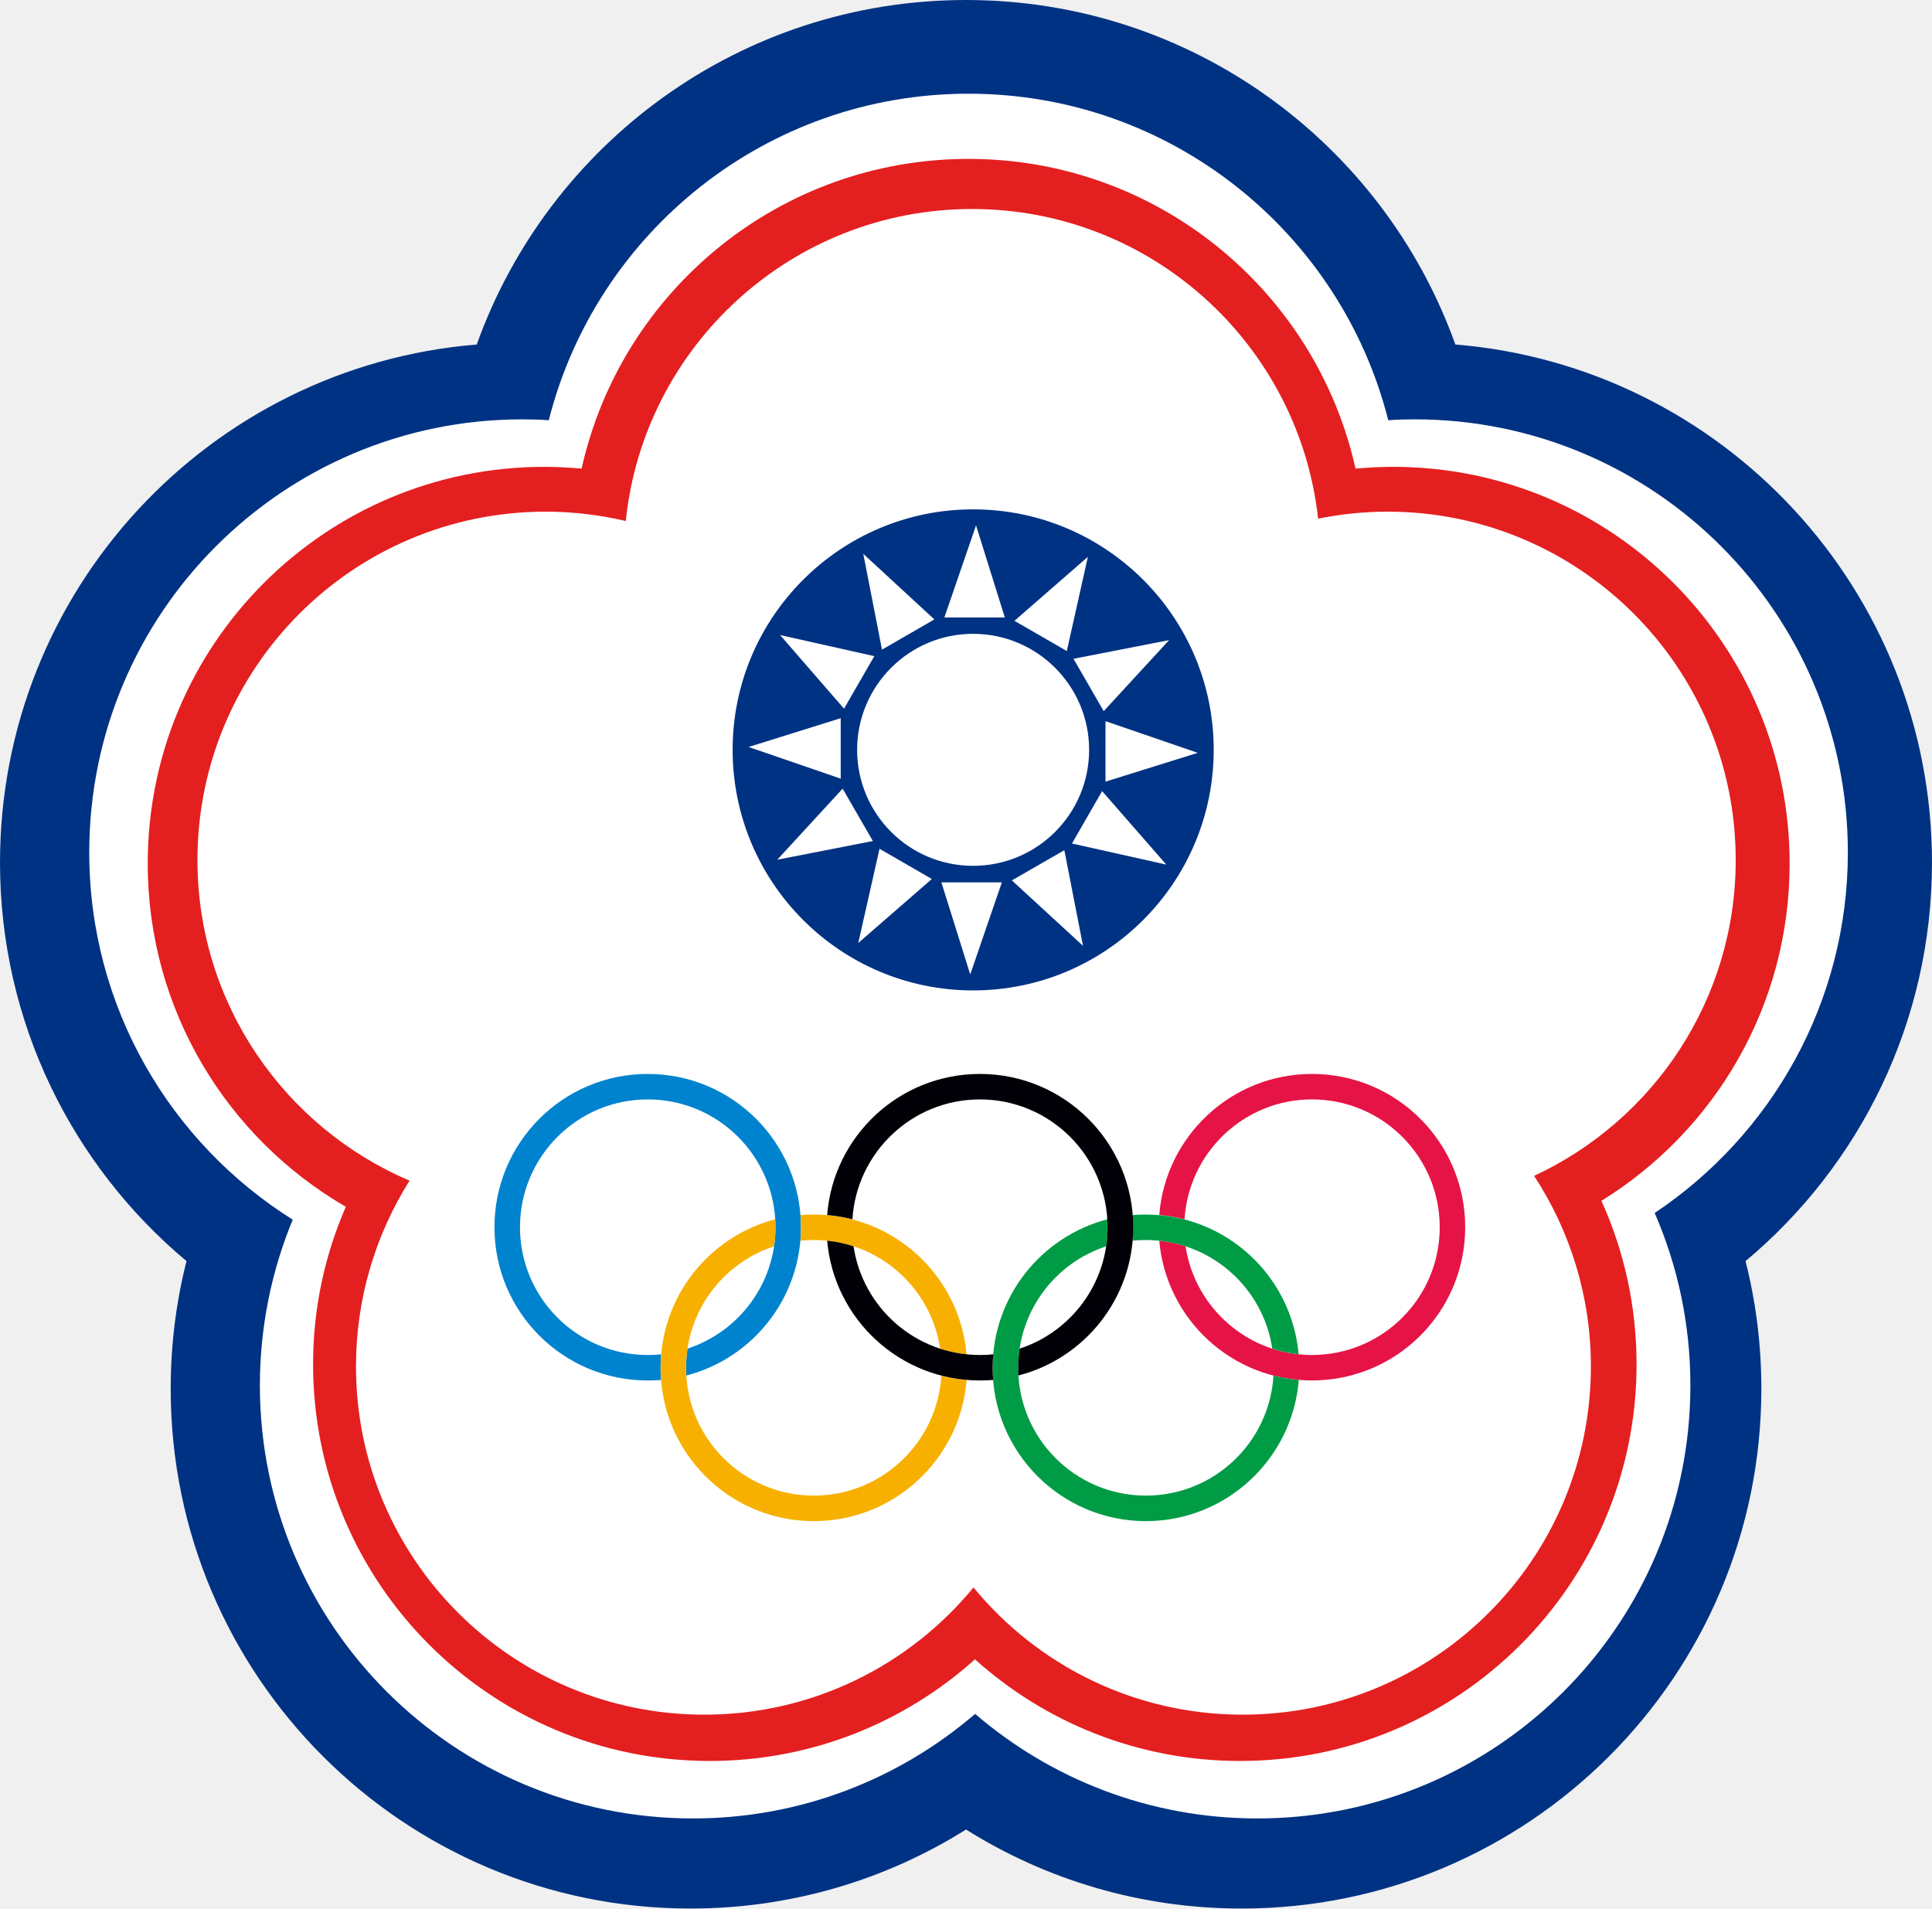
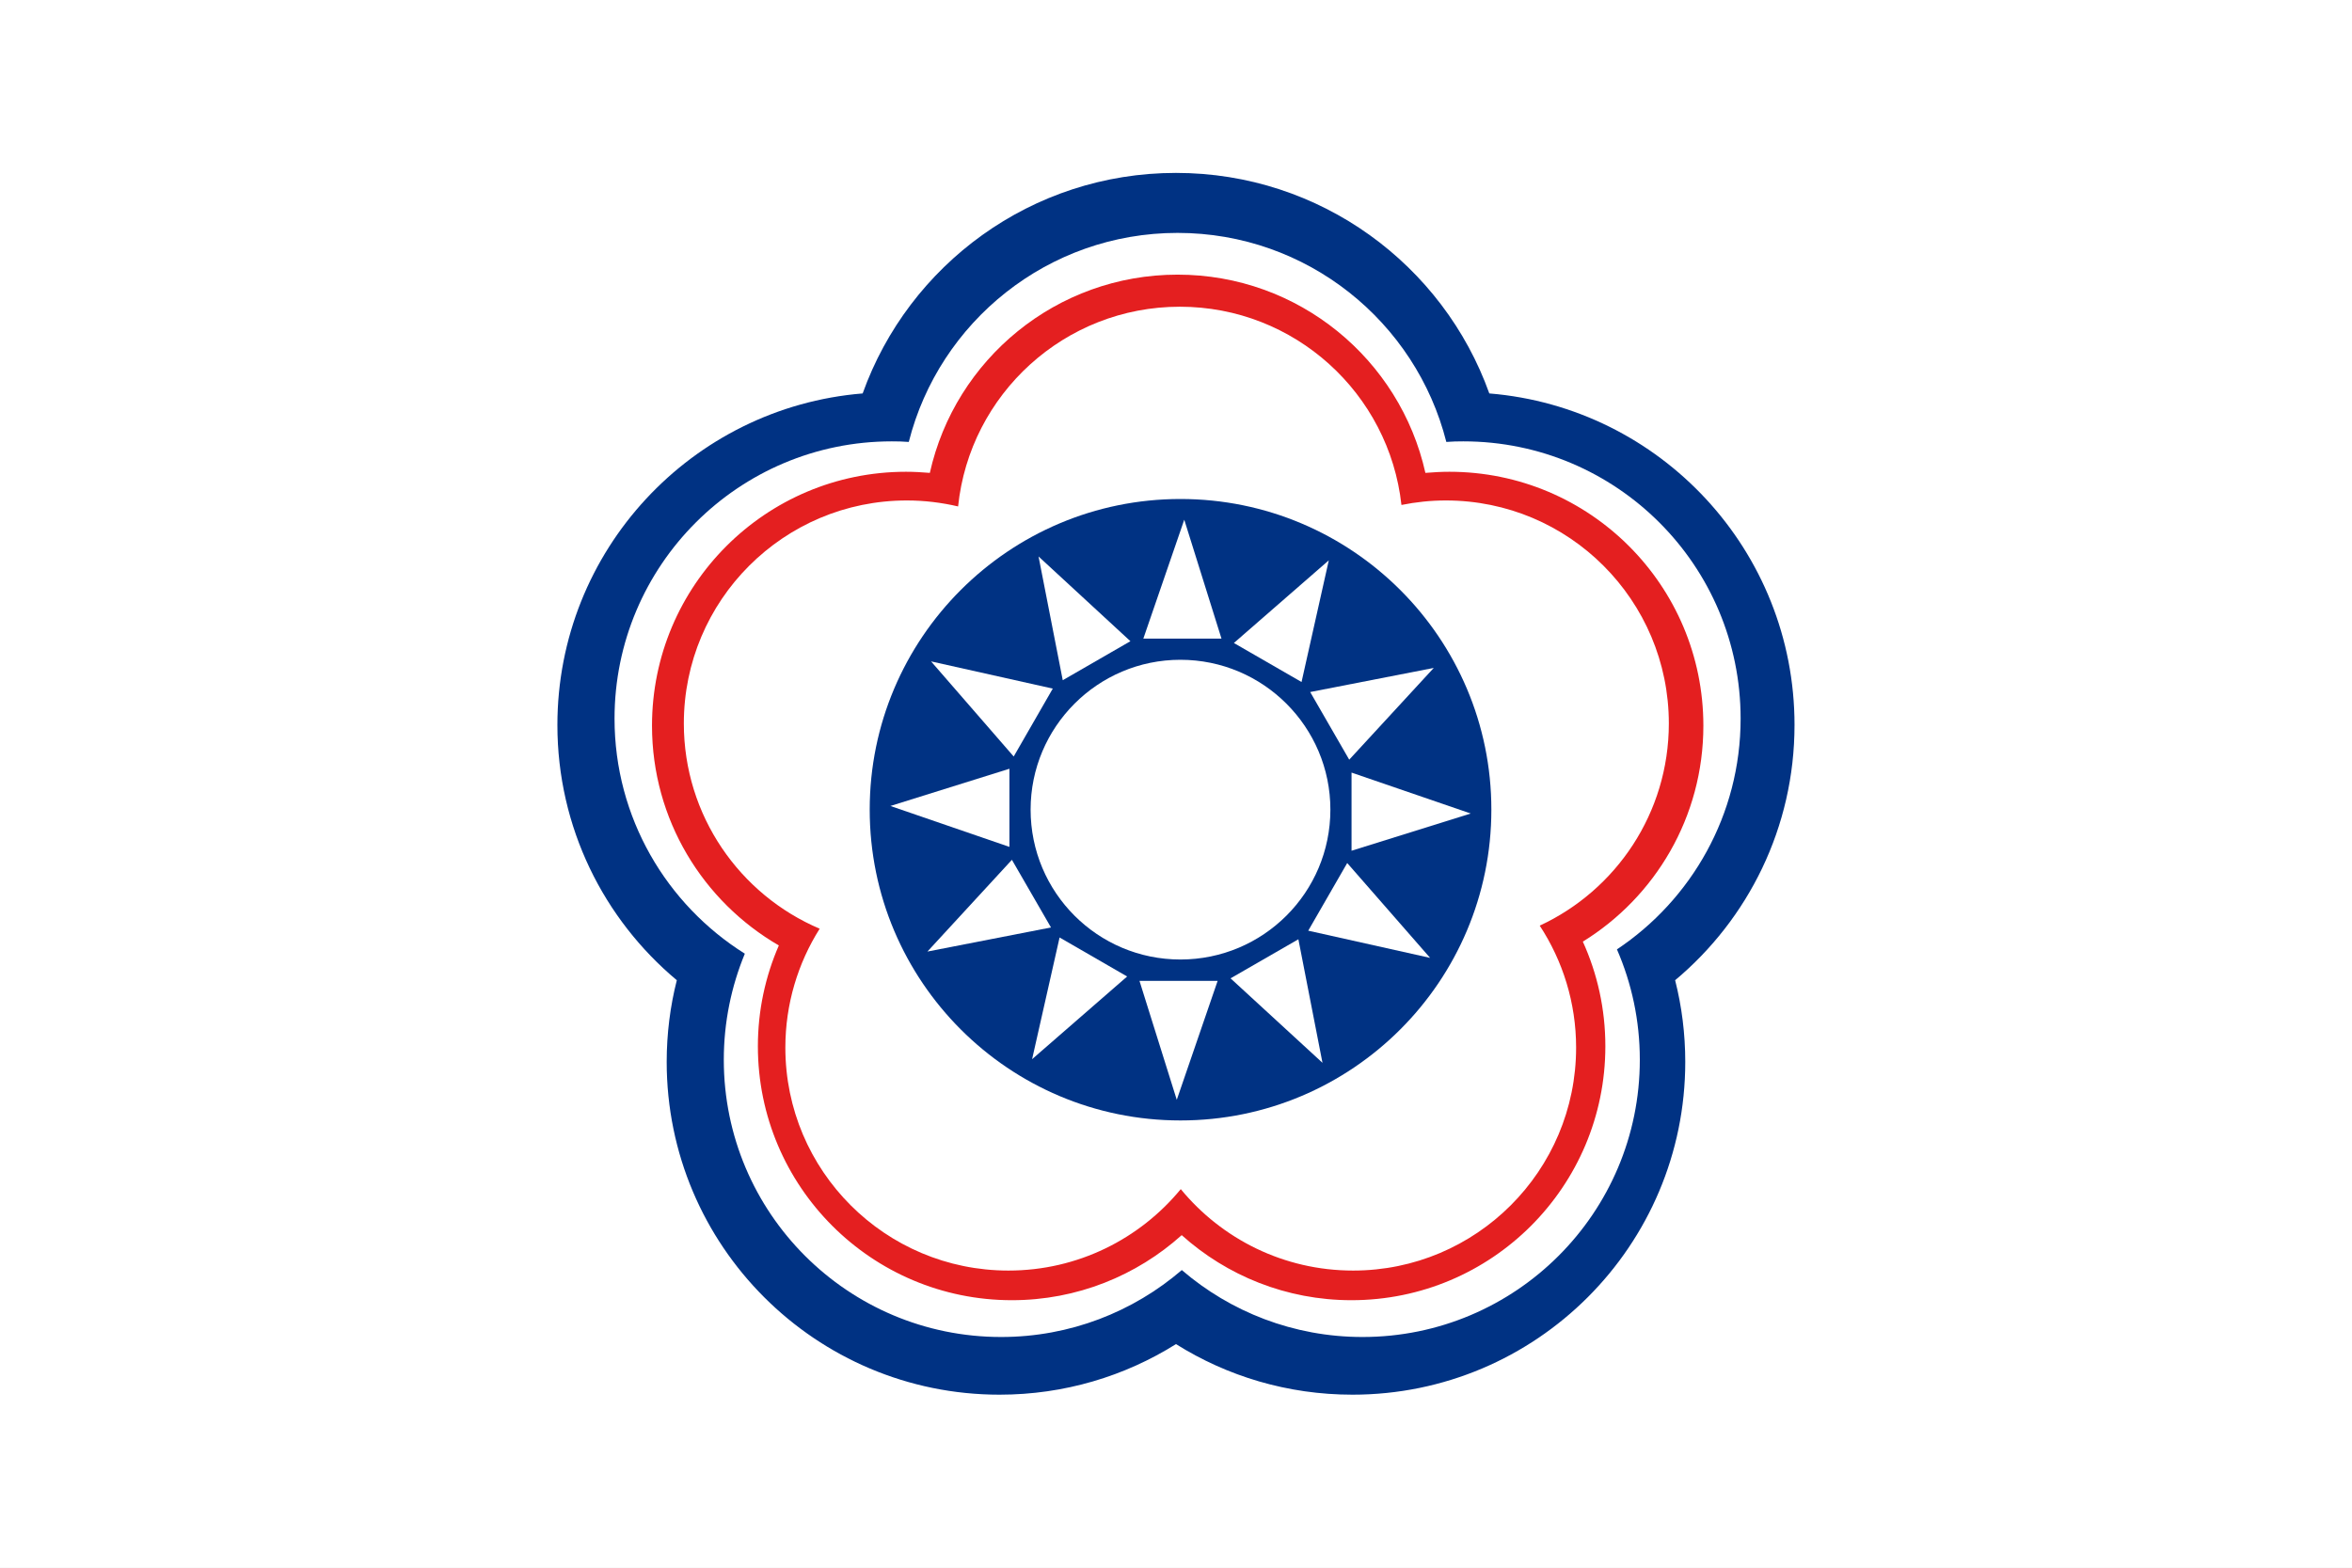
- <svg xmlns="http://www.w3.org/2000/svg" xmlns:xlink="http://www.w3.org/1999/xlink" version="1.1" width="473.39" height="467.6" viewBox="0 0 473.39 467.6" id="圖層_1" xml:space="preserve">
-   <defs id="defs59" />
-   <g transform="translate(-213.289,-66.18601)" id="g5">
-     <defs id="defs7">
-       <rect width="899.963" height="600" x="0" y="0" id="SVGID_1_" />
-     </defs>
-     <clipPath id="SVGID_2_">
-       <use id="use11" style="overflow:visible" x="0" y="0" width="900" height="600" xlink:href="#SVGID_1_" />
-     </clipPath>
-     <g clip-path="url(#SVGID_2_)" id="g13">
-       <path d="m 686.676,277.504 c 0,-66.792 -51.373,-121.569 -116.787,-126.915 -17.61,-49.223 -64.67,-84.403 -119.9,-84.403 -55.257,0 -102.275,35.181 -119.886,84.403 -65.415,5.346 -116.814,60.123 -116.814,126.915 0,39.217 17.776,74.315 45.695,97.659 -2.536,9.991 -3.873,20.492 -3.873,31.267 0,70.334 57.009,127.356 127.356,127.356 24.805,0 47.955,-7.083 67.522,-19.36 19.568,12.277 42.691,19.36 67.536,19.36 70.32,0 127.344,-57.022 127.344,-127.356 0,-10.774 -1.339,-21.275 -3.874,-31.267 27.906,-23.344 45.681,-58.441 45.681,-97.659 l 0,0 z" id="path15" style="fill:#ffffff;fill-rule:evenodd" />
-       <path d="m 451.725,190.979 c -32.534,0 -58.923,26.402 -58.923,58.91 0,32.562 26.389,58.952 58.923,58.952 32.563,0 58.952,-26.39 58.952,-58.952 0,-32.508 -26.389,-58.91 -58.952,-58.91 l 0,0 z m -0.014,87.339 c -15.682,0 -28.4,-12.707 -28.4,-28.43 0,-15.668 12.719,-28.415 28.4,-28.415 15.71,0 28.442,12.746 28.442,28.415 10e-4,15.723 -12.732,28.43 -28.442,28.43 l 0,0 z" id="path17" style="fill:#003283;fill-rule:evenodd" />
-       <path d="m 686.676,277.504 c 0,-66.792 -51.373,-121.569 -116.787,-126.915 -17.61,-49.223 -64.67,-84.403 -119.9,-84.403 -55.257,0 -102.275,35.181 -119.886,84.403 -65.415,5.346 -116.814,60.123 -116.814,126.915 0,39.217 17.776,74.315 45.695,97.659 -2.536,9.991 -3.873,20.492 -3.873,31.267 0,70.334 57.009,127.356 127.356,127.356 24.805,0 47.955,-7.083 67.522,-19.36 19.568,12.277 42.691,19.36 67.536,19.36 70.32,0 127.344,-57.022 127.344,-127.356 0,-10.774 -1.339,-21.275 -3.874,-31.267 27.906,-23.344 45.681,-58.441 45.681,-97.659 l 0,0 z m -67.949,85.864 c 5.637,12.953 8.75,27.215 8.75,42.234 0,58.621 -47.5,106.108 -106.106,106.108 -26.403,0 -50.587,-9.66 -69.149,-25.617 -18.575,15.957 -42.732,25.617 -69.148,25.617 -58.621,0 -106.107,-47.487 -106.107,-106.108 0,-14.371 2.88,-28.069 8.048,-40.594 -29.931,-18.784 -49.857,-52.035 -49.857,-89.972 0,-58.607 47.486,-106.107 106.094,-106.107 2.205,0 4.354,0.042 6.504,0.221 11.629,-45.985 53.273,-80.007 102.854,-80.007 49.566,0 91.21,34.022 102.84,80.007 2.149,-0.179 4.342,-0.221 6.505,-0.221 58.607,0 106.106,47.5 106.106,106.107 0,36.821 -18.823,69.301 -47.334,88.332 l 0,0 z" id="path19" style="fill:#003283;fill-rule:evenodd" />
-       <path d="m 651.797,277.752 c 0,-53.702 -43.488,-97.191 -97.19,-97.191 -3.06,0 -6.159,0.179 -9.177,0.427 -9.688,-43.448 -48.479,-75.873 -94.82,-75.873 -46.356,0 -85.134,32.425 -94.808,75.873 -3.004,-0.248 -6.063,-0.427 -9.122,-0.427 -53.702,0 -97.192,43.489 -97.192,97.191 0,35.912 19.499,67.273 48.533,84.101 -5.153,11.85 -8.019,24.846 -8.019,38.583 0,53.701 43.545,97.191 97.205,97.191 24.97,0 47.748,-9.439 64.973,-24.9 17.212,15.461 39.989,24.9 64.96,24.9 53.659,0 97.15,-43.49 97.15,-97.191 0,-14.248 -3.06,-27.808 -8.614,-40.044 27.699,-17.102 46.121,-47.707 46.121,-82.64 l 0,0 z m -62.615,76.521 c 8.792,13.435 13.917,29.462 13.917,46.687 0,47.128 -38.198,85.325 -85.312,85.325 -26.61,0 -50.312,-12.14 -65.965,-31.169 -15.655,19.029 -39.384,31.169 -65.952,31.169 -47.155,0 -85.354,-38.197 -85.354,-85.325 0,-16.716 4.823,-32.342 13.132,-45.516 -30.537,-12.968 -51.979,-43.284 -51.979,-78.547 0,-47.155 38.198,-85.354 85.354,-85.354 6.711,0 13.285,0.812 19.595,2.288 4.438,-42.939 40.734,-76.439 84.858,-76.439 43.917,0 80.089,33.197 84.788,75.873 5.513,-1.116 11.189,-1.722 17.005,-1.722 47.113,0 85.313,38.198 85.313,85.354 10e-4,34.272 -20.201,63.817 -49.4,77.376 l 0,0 z" id="path21" style="fill:#e41f20;fill-rule:evenodd" />
-       <polygon points="444.684,217.464 459.498,217.464 452.442,194.906 444.684,217.464 " id="polygon23" style="fill:#ffffff;fill-rule:evenodd" />
-       <polygon points="429.402,225.346 442.231,217.946 424.813,201.878 429.402,225.346 " id="polygon25" style="fill:#ffffff;fill-rule:evenodd" />
-       <polygon points="420.1,239.815 427.514,226.945 404.432,221.776 420.1,239.815 " id="polygon27" style="fill:#ffffff;fill-rule:evenodd" />
-       <polygon points="419.288,256.958 419.288,242.144 396.716,249.199 419.288,256.958 " id="polygon29" style="fill:#ffffff;fill-rule:evenodd" />
-       <polygon points="427.169,272.239 419.755,259.41 403.743,276.814 427.169,272.239 " id="polygon31" style="fill:#ffffff;fill-rule:evenodd" />
-       <polygon points="441.611,281.542 428.795,274.141 423.586,297.223 441.611,281.542 " id="polygon33" style="fill:#ffffff;fill-rule:evenodd" />
-       <polygon points="458.767,282.369 443.954,282.369 451.023,304.927 458.767,282.369 " id="polygon35" style="fill:#ffffff;fill-rule:evenodd" />
-       <polygon points="474.078,274.485 461.22,281.886 478.653,297.912 474.078,274.485 " id="polygon37" style="fill:#ffffff;fill-rule:evenodd" />
-       <polygon points="483.337,260.017 475.951,272.846 499.06,278.014 483.337,260.017 " id="polygon39" style="fill:#ffffff;fill-rule:evenodd" />
-       <polygon points="484.164,242.874 484.164,257.688 506.763,250.633 484.164,242.874 " id="polygon41" style="fill:#ffffff;fill-rule:evenodd" />
-       <polygon points="476.323,227.592 483.723,240.422 499.75,223.017 476.323,227.592 " id="polygon43" style="fill:#ffffff;fill-rule:evenodd" />
-       <polygon points="461.854,218.291 474.683,225.69 479.85,202.608 461.854,218.291 " id="polygon45" style="fill:#ffffff;fill-rule:evenodd" />
-       <path d="m 409.544,366.854 c 0,-20.754 -16.784,-37.552 -37.551,-37.552 -20.753,0 -37.55,16.798 -37.55,37.552 0,20.752 16.797,37.551 37.55,37.551 1.131,0 2.205,-0.042 3.28,-0.125 -0.083,-0.991 -0.124,-1.984 -0.124,-2.976 0,-1.116 0.041,-2.246 0.124,-3.321 -1.075,0.139 -2.149,0.179 -3.28,0.179 -17.266,0 -31.293,-13.999 -31.293,-31.308 0,-17.268 14.027,-31.309 31.293,-31.309 17.321,0 31.309,14.041 31.309,31.309 0,13.903 -9.04,25.658 -21.565,29.75 -0.221,1.518 -0.345,3.102 -0.345,4.7 0,0.646 0.041,1.294 0.054,1.888 16.179,-4.175 28.098,-18.851 28.098,-36.338 l 0,0 z" id="path47" style="fill:#0083ce" />
-       <path d="m 572.301,366.854 c 0,20.752 -16.784,37.551 -37.551,37.551 -19.636,0 -35.73,-15.035 -37.413,-34.244 2.232,0.221 4.383,0.689 6.45,1.379 2.287,15.075 15.295,26.622 30.963,26.622 17.322,0 31.309,-13.999 31.309,-31.308 0,-17.268 -13.986,-31.309 -31.309,-31.309 -16.618,0 -30.22,13.008 -31.213,29.364 -2.024,-0.509 -4.092,-0.854 -6.2,-1.033 1.503,-19.332 17.694,-34.574 37.413,-34.574 20.767,10e-4 37.551,16.799 37.551,37.552 l 0,0 z" id="path49" style="fill:#e61446" />
-       <path d="m 525.326,403.192 c -0.992,16.439 -14.595,29.42 -31.268,29.42 -17.268,0 -31.281,-14.015 -31.281,-31.308 0,-13.918 9.04,-25.673 21.554,-29.765 0.219,-1.544 0.343,-3.088 0.343,-4.686 0,-0.648 0,-1.295 -0.04,-1.944 -16.179,4.23 -28.127,18.907 -28.127,36.395 0,20.739 16.826,37.563 37.552,37.563 19.732,0 35.911,-15.24 37.469,-34.588 -2.152,-0.178 -4.219,-0.522 -6.202,-1.087 l 0,0 z m -31.268,-33.196 c 15.724,0 28.731,11.548 30.964,26.608 2.066,0.689 4.217,1.172 6.464,1.379 -1.682,-19.195 -17.791,-34.229 -37.428,-34.229 -1.075,0 -2.149,0.04 -3.226,0.123 0.084,0.992 0.084,1.985 0.084,2.978 0,1.115 -0.042,2.231 -0.124,3.307 1.075,-0.125 2.191,-0.166 3.266,-0.166 l 0,0 z" id="path51" style="fill:#009c45" />
-       <path d="m 450.14,404.28 c -1.529,19.348 -17.72,34.588 -37.44,34.588 -20.766,0 -37.55,-16.824 -37.55,-37.563 0,-17.487 11.919,-32.164 28.097,-36.395 0.042,0.649 0.056,1.296 0.056,1.944 0,1.598 -0.124,3.142 -0.344,4.686 -12.526,4.092 -21.566,15.847 -21.566,29.765 0,17.293 14.015,31.308 31.308,31.308 16.619,0 30.247,-12.98 31.24,-29.378 1.997,0.522 4.065,0.866 6.199,1.045 l 0,0 z m -40.719,-34.119 c 0.083,-1.075 0.124,-2.191 0.124,-3.307 0,-0.992 0,-1.985 -0.096,-2.978 1.074,-0.083 2.149,-0.123 3.251,-0.123 19.637,0 35.732,15.034 37.414,34.229 -2.232,-0.207 -4.396,-0.689 -6.463,-1.379 -2.26,-15.061 -15.242,-26.608 -30.951,-26.608 -1.102,10e-4 -2.204,0.042 -3.279,0.166 l 0,0 z" id="path53" style="fill:#f7b000" />
-       <path d="m 453.393,398.162 c -15.723,0 -28.704,-11.547 -30.963,-26.622 -2.068,-0.689 -4.217,-1.158 -6.464,-1.379 1.681,19.209 17.791,34.244 37.427,34.244 1.075,0 2.164,-0.042 3.252,-0.125 -0.096,-0.991 -0.139,-1.984 -0.139,-2.976 0,-1.116 0.069,-2.246 0.152,-3.321 -1.075,0.139 -2.15,0.179 -3.265,0.179 l 0,0 z m 0,-68.859 c -19.747,0 -35.925,15.242 -37.427,34.574 2.108,0.18 4.175,0.524 6.188,1.033 1.006,-16.356 14.606,-29.364 31.239,-29.364 17.281,0 31.28,14.041 31.28,31.309 0,13.903 -9.025,25.658 -21.538,29.75 -0.234,1.518 -0.358,3.102 -0.358,4.7 0,0.646 0,1.294 0.042,1.888 16.191,-4.176 28.139,-18.852 28.139,-36.338 0,-20.754 -16.839,-37.552 -37.565,-37.552 l 0,0 z" id="path55" style="fill:#000006" />
-     </g>
+ <svg xmlns="http://www.w3.org/2000/svg" version="1.1" width="900" height="600" viewBox="0 0 900 600" xml:space="preserve" id="svg18832">
+   <defs id="defs18836">
+ 
+ 
+ 
+ 
+ 
+ 
+ 
+ 
+ 
+ 
+ 
+ 
+ 
+ 
+ 
+ 
+ 
+ </defs>
+   <rect width="900" height="600" fill="#ffffff" id="rect18762" x="0" y="0" style="stroke-width:1" />
+   <path d="m 686.68,277.5 c 0,-66.792 -51.373,-121.57 -116.79,-126.92 -17.61,-49.223 -64.67,-84.403 -119.9,-84.403 -55.257,0 -102.28,35.181 -119.89,84.403 -65.415,5.346 -116.81,60.123 -116.81,126.92 0,39.217 17.776,74.315 45.695,97.659 -2.536,9.991 -3.873,20.492 -3.873,31.267 0,70.334 57.009,127.36 127.36,127.36 24.805,0 47.955,-7.083 67.522,-19.36 19.568,12.277 42.691,19.36 67.536,19.36 70.32,0 127.34,-57.022 127.34,-127.36 0,-10.774 -1.339,-21.275 -3.874,-31.267 27.906,-23.344 45.681,-58.441 45.681,-97.659 z" fill="#ffffff" fill-rule="evenodd" id="path18764" />
+   <path d="m 686.68,277.5 c 0,-66.792 -51.373,-121.57 -116.79,-126.92 -17.61,-49.223 -64.67,-84.403 -119.9,-84.403 -55.257,0 -102.28,35.181 -119.89,84.403 -65.415,5.346 -116.81,60.123 -116.81,126.92 0,39.217 17.776,74.315 45.695,97.659 -2.536,9.991 -3.873,20.492 -3.873,31.267 0,70.334 57.009,127.36 127.36,127.36 24.805,0 47.955,-7.083 67.522,-19.36 19.568,12.277 42.691,19.36 67.536,19.36 70.32,0 127.34,-57.022 127.34,-127.36 0,-10.774 -1.339,-21.275 -3.874,-31.267 27.906,-23.344 45.681,-58.441 45.681,-97.659 z m -67.949,85.864 c 5.637,12.953 8.75,27.215 8.75,42.234 0,58.621 -47.5,106.11 -106.11,106.11 -26.403,0 -50.587,-9.66 -69.149,-25.617 -18.575,15.957 -42.732,25.617 -69.148,25.617 -58.621,0 -106.11,-47.487 -106.11,-106.11 0,-14.371 2.88,-28.069 8.048,-40.594 -29.931,-18.784 -49.857,-52.035 -49.857,-89.972 0,-58.607 47.486,-106.11 106.09,-106.11 2.205,0 4.354,0.042 6.504,0.221 11.629,-45.985 53.273,-80.007 102.85,-80.007 49.566,0 91.21,34.022 102.84,80.007 2.149,-0.179 4.342,-0.221 6.505,-0.221 58.607,0 106.11,47.5 106.11,106.11 0,36.821 -18.823,69.301 -47.334,88.332 z" fill="#003283" fill-rule="evenodd" id="path18768" />
+   <path d="m 651.8,277.75 c 0,-53.702 -43.488,-97.191 -97.19,-97.191 -3.06,0 -6.159,0.179 -9.177,0.427 -9.688,-43.448 -48.479,-75.873 -94.82,-75.873 -46.356,0 -85.134,32.425 -94.808,75.873 -3.004,-0.248 -6.063,-0.427 -9.122,-0.427 -53.702,0 -97.192,43.489 -97.192,97.191 0,35.912 19.499,67.273 48.533,84.101 -5.153,11.85 -8.019,24.846 -8.019,38.583 0,53.701 43.545,97.191 97.205,97.191 24.97,0 47.748,-9.439 64.973,-24.9 17.212,15.461 39.989,24.9 64.96,24.9 53.659,0 97.15,-43.49 97.15,-97.191 0,-14.248 -3.06,-27.808 -8.614,-40.044 27.699,-17.102 46.121,-47.707 46.121,-82.64 z m -62.615,76.521 c 8.792,13.435 13.917,29.462 13.917,46.687 0,47.128 -38.198,85.325 -85.312,85.325 -26.61,0 -50.312,-12.14 -65.965,-31.169 -15.655,19.029 -39.384,31.169 -65.952,31.169 -47.155,0 -85.354,-38.197 -85.354,-85.325 0,-16.716 4.823,-32.342 13.132,-45.516 -30.537,-12.968 -51.979,-43.284 -51.979,-78.547 0,-47.155 38.198,-85.354 85.354,-85.354 6.711,0 13.285,0.812 19.595,2.288 4.438,-42.939 40.734,-76.439 84.858,-76.439 43.917,0 80.089,33.197 84.788,75.873 5.513,-1.116 11.189,-1.722 17.005,-1.722 47.113,0 85.313,38.198 85.313,85.354 10e-4,34.272 -20.201,63.817 -49.4,77.376 z" fill="#e41f20" fill-rule="evenodd" id="path18770" />
+   <g id="g23956" transform="matrix(2.018028,0,0,2.018028,-1872.497,-194.4229)">
+     <path d="m 1151.72,190.98 c -32.534,0 -58.923,26.402 -58.923,58.91 0,32.562 26.389,58.952 58.923,58.952 32.563,0 58.952,-26.39 58.952,-58.952 0,-32.508 -26.389,-58.91 -58.952,-58.91 z m -0.014,87.339 c -15.682,0 -28.4,-12.707 -28.4,-28.43 0,-15.668 12.719,-28.415 28.4,-28.415 15.71,0 28.442,12.746 28.442,28.415 10e-4,15.723 -12.732,28.43 -28.442,28.43 z" fill="#003283" fill-rule="evenodd" id="path18766" />
+     <polygon points="459.5,217.46 452.44,194.91 444.68,217.46 " fill="#ffffff" fill-rule="evenodd" id="polygon18772" transform="translate(700)" />
+     <polygon points="442.23,217.95 424.81,201.88 429.4,225.35 " fill="#ffffff" fill-rule="evenodd" id="polygon18774" transform="translate(700)" />
+     <polygon points="427.51,226.94 404.43,221.78 420.1,239.82 " fill="#ffffff" fill-rule="evenodd" id="polygon18776" transform="translate(700)" />
+     <polygon points="419.29,242.14 396.72,249.2 419.29,256.96 " fill="#ffffff" fill-rule="evenodd" id="polygon18778" transform="translate(700)" />
+     <polygon points="419.76,259.41 403.74,276.81 427.17,272.24 " fill="#ffffff" fill-rule="evenodd" id="polygon18780" transform="translate(700)" />
+     <polygon points="428.8,274.14 423.59,297.22 441.61,281.54 " fill="#ffffff" fill-rule="evenodd" id="polygon18782" transform="translate(700)" />
+     <polygon points="443.95,282.37 451.02,304.93 458.77,282.37 " fill="#ffffff" fill-rule="evenodd" id="polygon18784" transform="translate(700)" />
+     <polygon points="461.22,281.89 478.65,297.91 474.08,274.48 " fill="#ffffff" fill-rule="evenodd" id="polygon18786" transform="translate(700)" />
+     <polygon points="475.95,272.85 499.06,278.01 483.34,260.02 " fill="#ffffff" fill-rule="evenodd" id="polygon18788" transform="translate(700)" />
+     <polygon points="484.16,257.69 506.76,250.63 484.16,242.87 " fill="#ffffff" fill-rule="evenodd" id="polygon18790" transform="translate(700)" />
+     <polygon points="483.72,240.42 499.75,223.02 476.32,227.59 " fill="#ffffff" fill-rule="evenodd" id="polygon18792" transform="translate(700)" />
+     <polygon points="474.68,225.69 479.85,202.61 461.85,218.29 " fill="#ffffff" fill-rule="evenodd" id="polygon18794" transform="translate(700)" />
  </g>
</svg>
